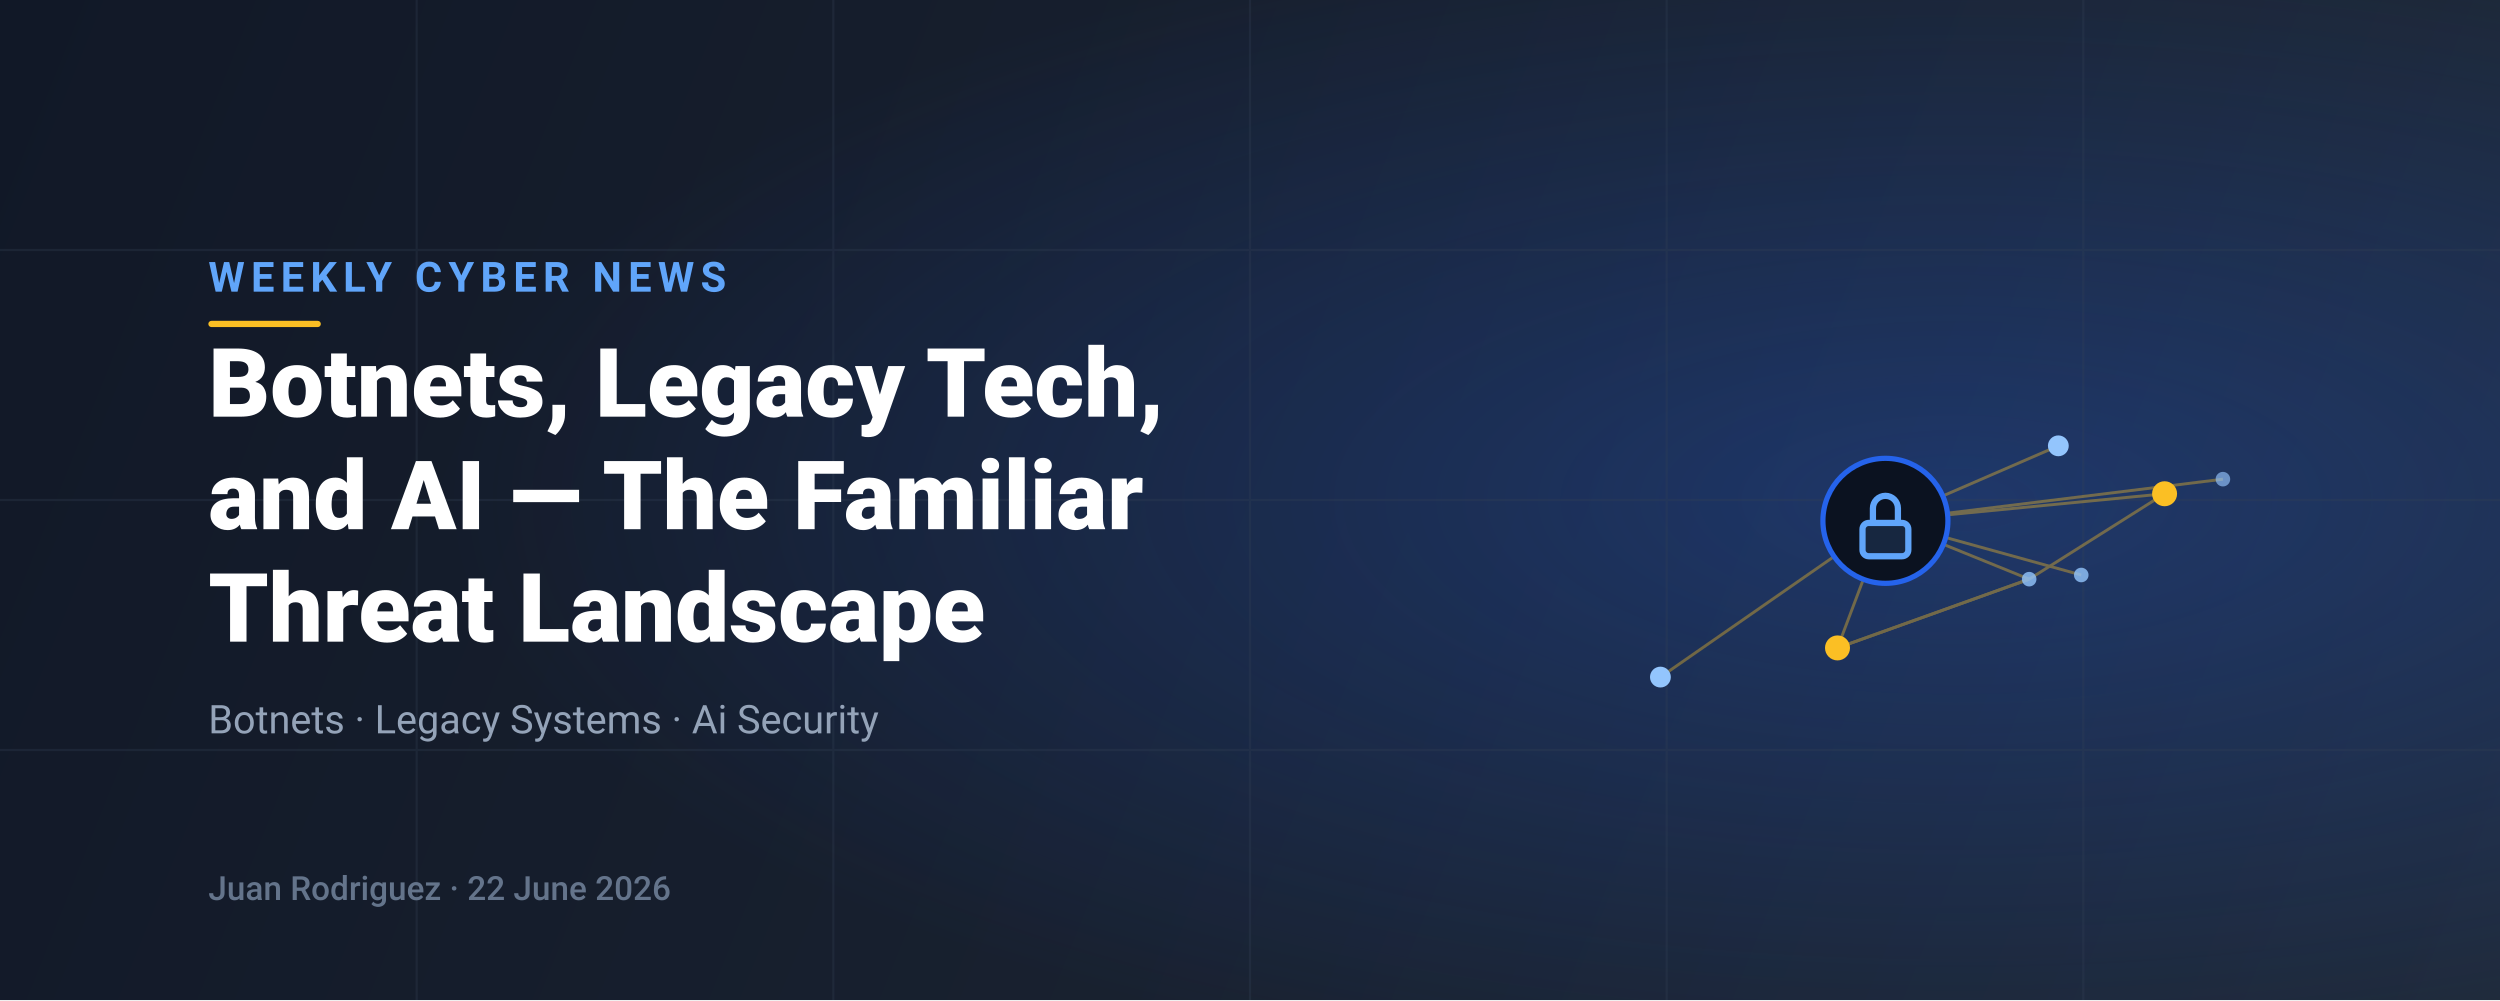
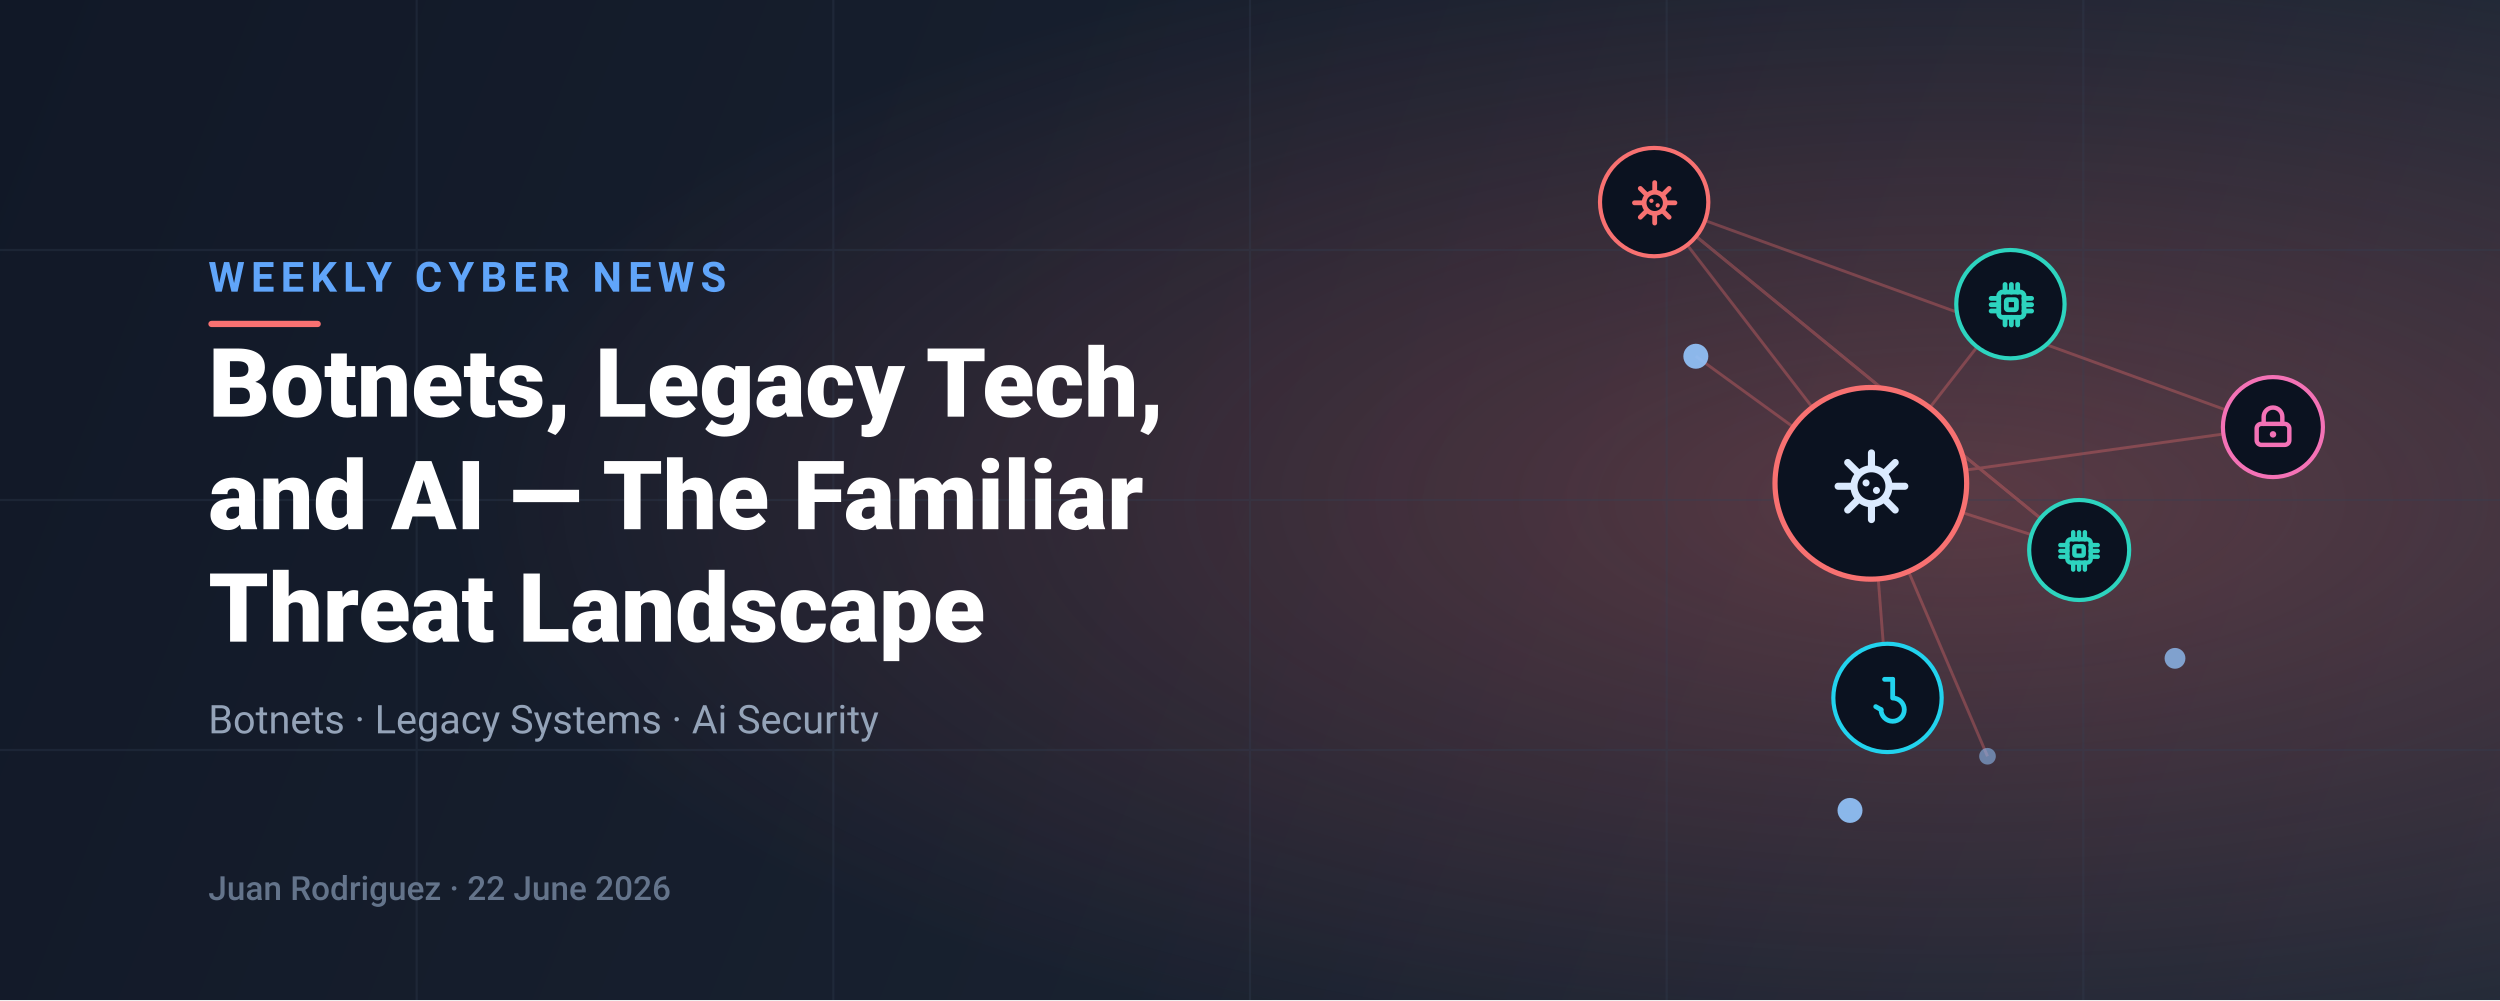
<svg xmlns="http://www.w3.org/2000/svg" viewBox="0 0 1200 480" fill="none" role="img" aria-label="Botnets, Legacy Tech, and AI — The Familiar Threat Landscape">
  <defs>
    <linearGradient id="bg" x1="0" y1="0" x2="1200" y2="480" gradientUnits="userSpaceOnUse">
      <stop offset="0" stop-color="#111827" />
      <stop offset="1" stop-color="#1f2937" />
    </linearGradient>
    <radialGradient id="glow" cx="0.78" cy="0.5" r="0.6">
-       <stop offset="0" stop-color="#2563eb" stop-opacity="0.30" />
-       <stop offset="1" stop-color="#2563eb" stop-opacity="0" />
+       <stop offset="0" stop-color="#f87171" stop-opacity="0.28" />
+       <stop offset="1" stop-color="#f87171" stop-opacity="0" />
    </radialGradient>
  </defs>
  <rect width="1200" height="480" fill="url(#bg)" />
  <rect width="1200" height="480" fill="url(#glow)" />
  <g stroke="#334155" stroke-width="1" opacity="0.30">
    <path d="M0 120 H1200 M0 240 H1200 M0 360 H1200" />
    <path d="M200 0 V480 M400 0 V480 M600 0 V480 M800 0 V480 M1000 0 V480" />
  </g>
-   <g stroke="#fbbf24" stroke-width="1.4" opacity="0.38" fill="none">
-     <path d="M905 250 L974 278" />
-     <path d="M905 250 L882 311" />
-     <path d="M905 250 L999 276" />
-     <path d="M905 250 L988 214" />
-     <path d="M905 250 L1067 230" />
-     <path d="M905 250 L797 325" />
-     <path d="M905 250 L1039 237" />
-     <path d="M974 278 L882 311" />
-     <path d="M974 278 L1039 237" />
-     <path d="M882 311 L974 278" />
+   <g stroke="#f87171" stroke-width="1.4" opacity="0.32" fill="none">
+     <path d="M898 232 L965 146" />
+     <path d="M898 232 L1091 205" />
+     <path d="M898 232 L906 335" />
+     <path d="M898 232 L794 97" />
+     <path d="M898 232 L998 264" />
+     <path d="M794 97 L1091 205" />
+     <path d="M998 264 L794 97" />
+     <path d="M794 97 L998 264" />
+     <path d="M898 232 L954 363" />
+     <path d="M898 232 L814 171" />
  </g>
-   <g>
-     <circle cx="905" cy="250" r="30" fill="#0b1220" stroke="#2563eb" stroke-width="2.5" />
-     <g transform="translate(905 252)" stroke="#60a5fa" stroke-width="3" fill="none" stroke-linecap="round">
-       <rect x="-11" y="-1" width="22" height="16" rx="3" fill="#60a5fa" fill-opacity="0.15" />
-       <path d="M-6 -1 V-8 a6 6 0 0 1 12 0 V-1" />
-     </g>
-     <circle cx="974" cy="278" r="3.5" fill="#93c5fd" opacity="0.8" />
-     <circle cx="882" cy="311" r="6" fill="#fbbf24" />
-     <circle cx="999" cy="276" r="3.5" fill="#93c5fd" opacity="0.8" />
-     <circle cx="988" cy="214" r="5" fill="#93c5fd" opacity="1.0" />
-     <circle cx="1067" cy="230" r="3.5" fill="#93c5fd" opacity="0.65" />
-     <circle cx="797" cy="325" r="5" fill="#93c5fd" opacity="1.0" />
-     <circle cx="1039" cy="237" r="6" fill="#fbbf24" />
+   <circle cx="954" cy="363" r="4" fill="#93c5fd" opacity="0.55" />
+   <circle cx="814" cy="171" r="6" fill="#93c5fd" opacity="0.9" />
+   <circle cx="1044" cy="316" r="5" fill="#93c5fd" opacity="0.75" />
+   <circle cx="888" cy="389" r="6" fill="#93c5fd" opacity="0.9" />
+   <circle cx="965" cy="146" r="26" fill="#0b1220" stroke="#2dd4bf" stroke-width="2" />
+   <g transform="translate(950.9 131.7) scale(1.213)" fill="none" stroke="#2dd4bf" stroke-width="1.90" stroke-linecap="round" stroke-linejoin="round">
+     <rect x="7" y="7" width="10" height="10" rx="1.5" />
+     <rect x="10" y="10" width="4" height="4" rx="0.6" />
+     <path d="M9.5 7 V4 M12 7 V4 M14.5 7 V4 M9.5 17 V20 M12 17 V20 M14.5 17 V20 M7 9.5 H4 M7 12 H4 M7 14.5 H4 M17 9.5 H20 M17 12 H20 M17 14.5 H20" />
+   </g>
+   <circle cx="1091" cy="205" r="24" fill="#0b1220" stroke="#f472b6" stroke-width="2" />
+   <g transform="translate(1077.6 191.7) scale(1.120)" fill="none" stroke="#f472b6" stroke-width="1.90" stroke-linecap="round" stroke-linejoin="round">
+     <rect x="5" y="10.5" width="14" height="9" rx="2" />
+     <path d="M8 10.5 V7.5 a4 4 0 0 1 8 0 V10.5" />
+     <circle cx="12" cy="15" r="1.4" fill="#f472b6" stroke="none" />
+   </g>
+   <circle cx="906" cy="335" r="26" fill="#0b1220" stroke="#22d3ee" stroke-width="2" />
+   <g transform="translate(891.5 320.5) scale(1.213)" fill="none" stroke="#22d3ee" stroke-width="1.90" stroke-linecap="round" stroke-linejoin="round">
+     <path d="M14 4.6 V12 a4.6 4.6 0 1 1 -4.6 4.6" />
+     <path d="M14 4.6 h-3.2" />
+     <path d="M9.4 16.6 l-2.1 -1.2" />
+   </g>
+   <circle cx="794" cy="97" r="26" fill="#0b1220" stroke="#f87171" stroke-width="2" />
+   <g transform="translate(779.7 82.8) scale(1.213)" fill="none" stroke="#f87171" stroke-width="1.90" stroke-linecap="round" stroke-linejoin="round">
+     <circle cx="12" cy="12" r="4.2" />
+     <path d="M12 4 V7.2 M12 16.8 V20 M4 12 H7.2 M16.8 12 H20 M6.3 6.3 L8.6 8.6 M15.4 15.4 L17.7 17.7 M17.7 6.3 L15.4 8.6 M8.6 15.4 L6.3 17.7" />
+     <circle cx="10.7" cy="11.2" r="0.85" fill="#f87171" stroke="none" />
+     <circle cx="13.2" cy="13" r="0.85" fill="#f87171" stroke="none" />
+   </g>
+   <circle cx="998" cy="264" r="24" fill="#0b1220" stroke="#2dd4bf" stroke-width="2" />
+   <g transform="translate(984.5 251.0) scale(1.120)" fill="none" stroke="#2dd4bf" stroke-width="1.90" stroke-linecap="round" stroke-linejoin="round">
+     <rect x="7" y="7" width="10" height="10" rx="1.5" />
+     <rect x="10" y="10" width="4" height="4" rx="0.6" />
+     <path d="M9.5 7 V4 M12 7 V4 M14.5 7 V4 M9.5 17 V20 M12 17 V20 M14.5 17 V20 M7 9.5 H4 M7 12 H4 M7 14.5 H4 M17 9.5 H20 M17 12 H20 M17 14.5 H20" />
+   </g>
+   <circle cx="898" cy="232" r="46" fill="#0b1220" stroke="#f87171" stroke-width="2.5" />
+   <g transform="translate(874.3 209.4) scale(2.000)" fill="none" stroke="#dbeafe" stroke-width="1.70" stroke-linecap="round" stroke-linejoin="round">
+     <circle cx="12" cy="12" r="4.2" />
+     <path d="M12 4 V7.2 M12 16.8 V20 M4 12 H7.2 M16.8 12 H20 M6.3 6.3 L8.6 8.6 M15.4 15.4 L17.7 17.7 M17.7 6.3 L15.4 8.6 M8.6 15.4 L6.3 17.7" />
+     <circle cx="10.7" cy="11.2" r="0.85" fill="#dbeafe" stroke="none" />
+     <circle cx="13.2" cy="13" r="0.85" fill="#dbeafe" stroke="none" />
  </g>
  <g font-family="ui-sans-serif, system-ui, -apple-system, Segoe UI, Roboto, sans-serif">
    <text x="100" y="140" fill="#60a5fa" font-size="20" font-weight="600" letter-spacing="3">WEEKLY CYBER NEWS</text>
-     <rect x="100" y="154" width="54" height="3" rx="1.5" fill="#fbbf24" />
+     <rect x="100" y="154" width="54" height="3" rx="1.5" fill="#f87171" />
    <text x="100" y="200" fill="#ffffff" font-size="46" font-weight="800">
      <tspan x="100" dy="0">Botnets, Legacy Tech,</tspan>
      <tspan x="100" dy="54">and AI — The Familiar</tspan>
      <tspan x="100" dy="54">Threat Landscape</tspan>
    </text>
    <text x="100" y="352" fill="#94a3b8" font-size="19" font-weight="400">Botnets · Legacy Systems · Ai Security</text>
    <text x="100" y="432" fill="#64748b" font-size="16" font-weight="500">Juan Rodriguez · 22 June 2026</text>
  </g>
</svg>
